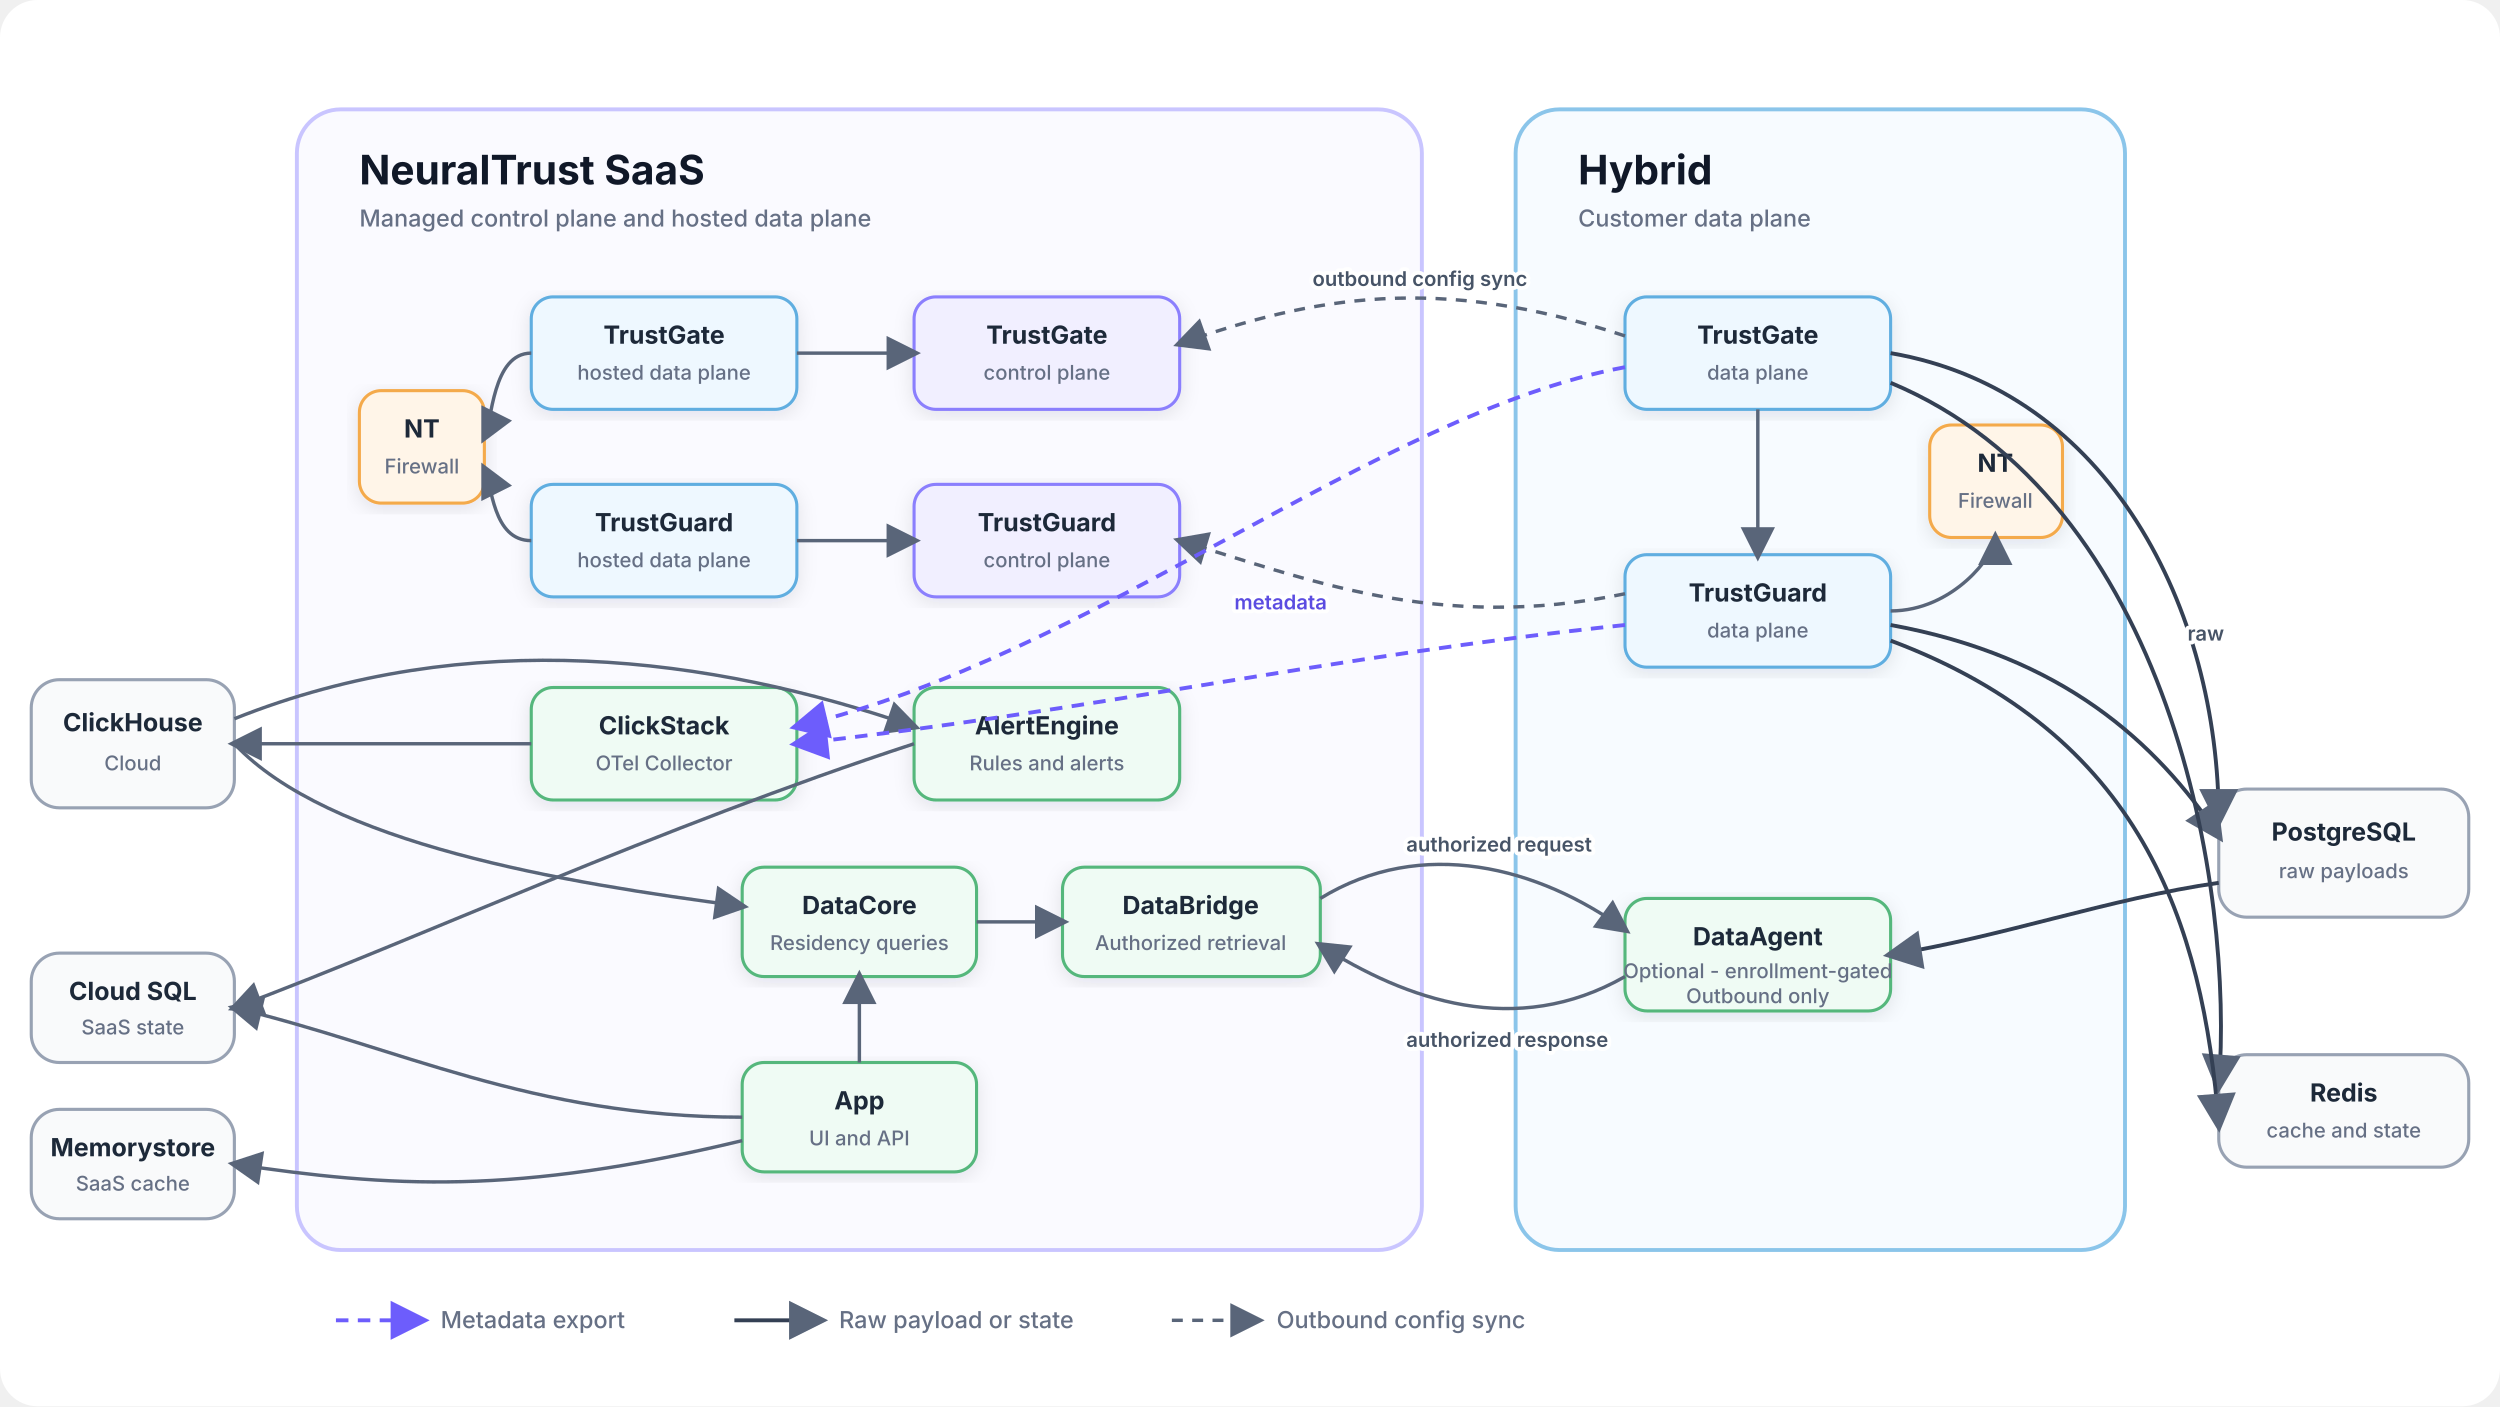
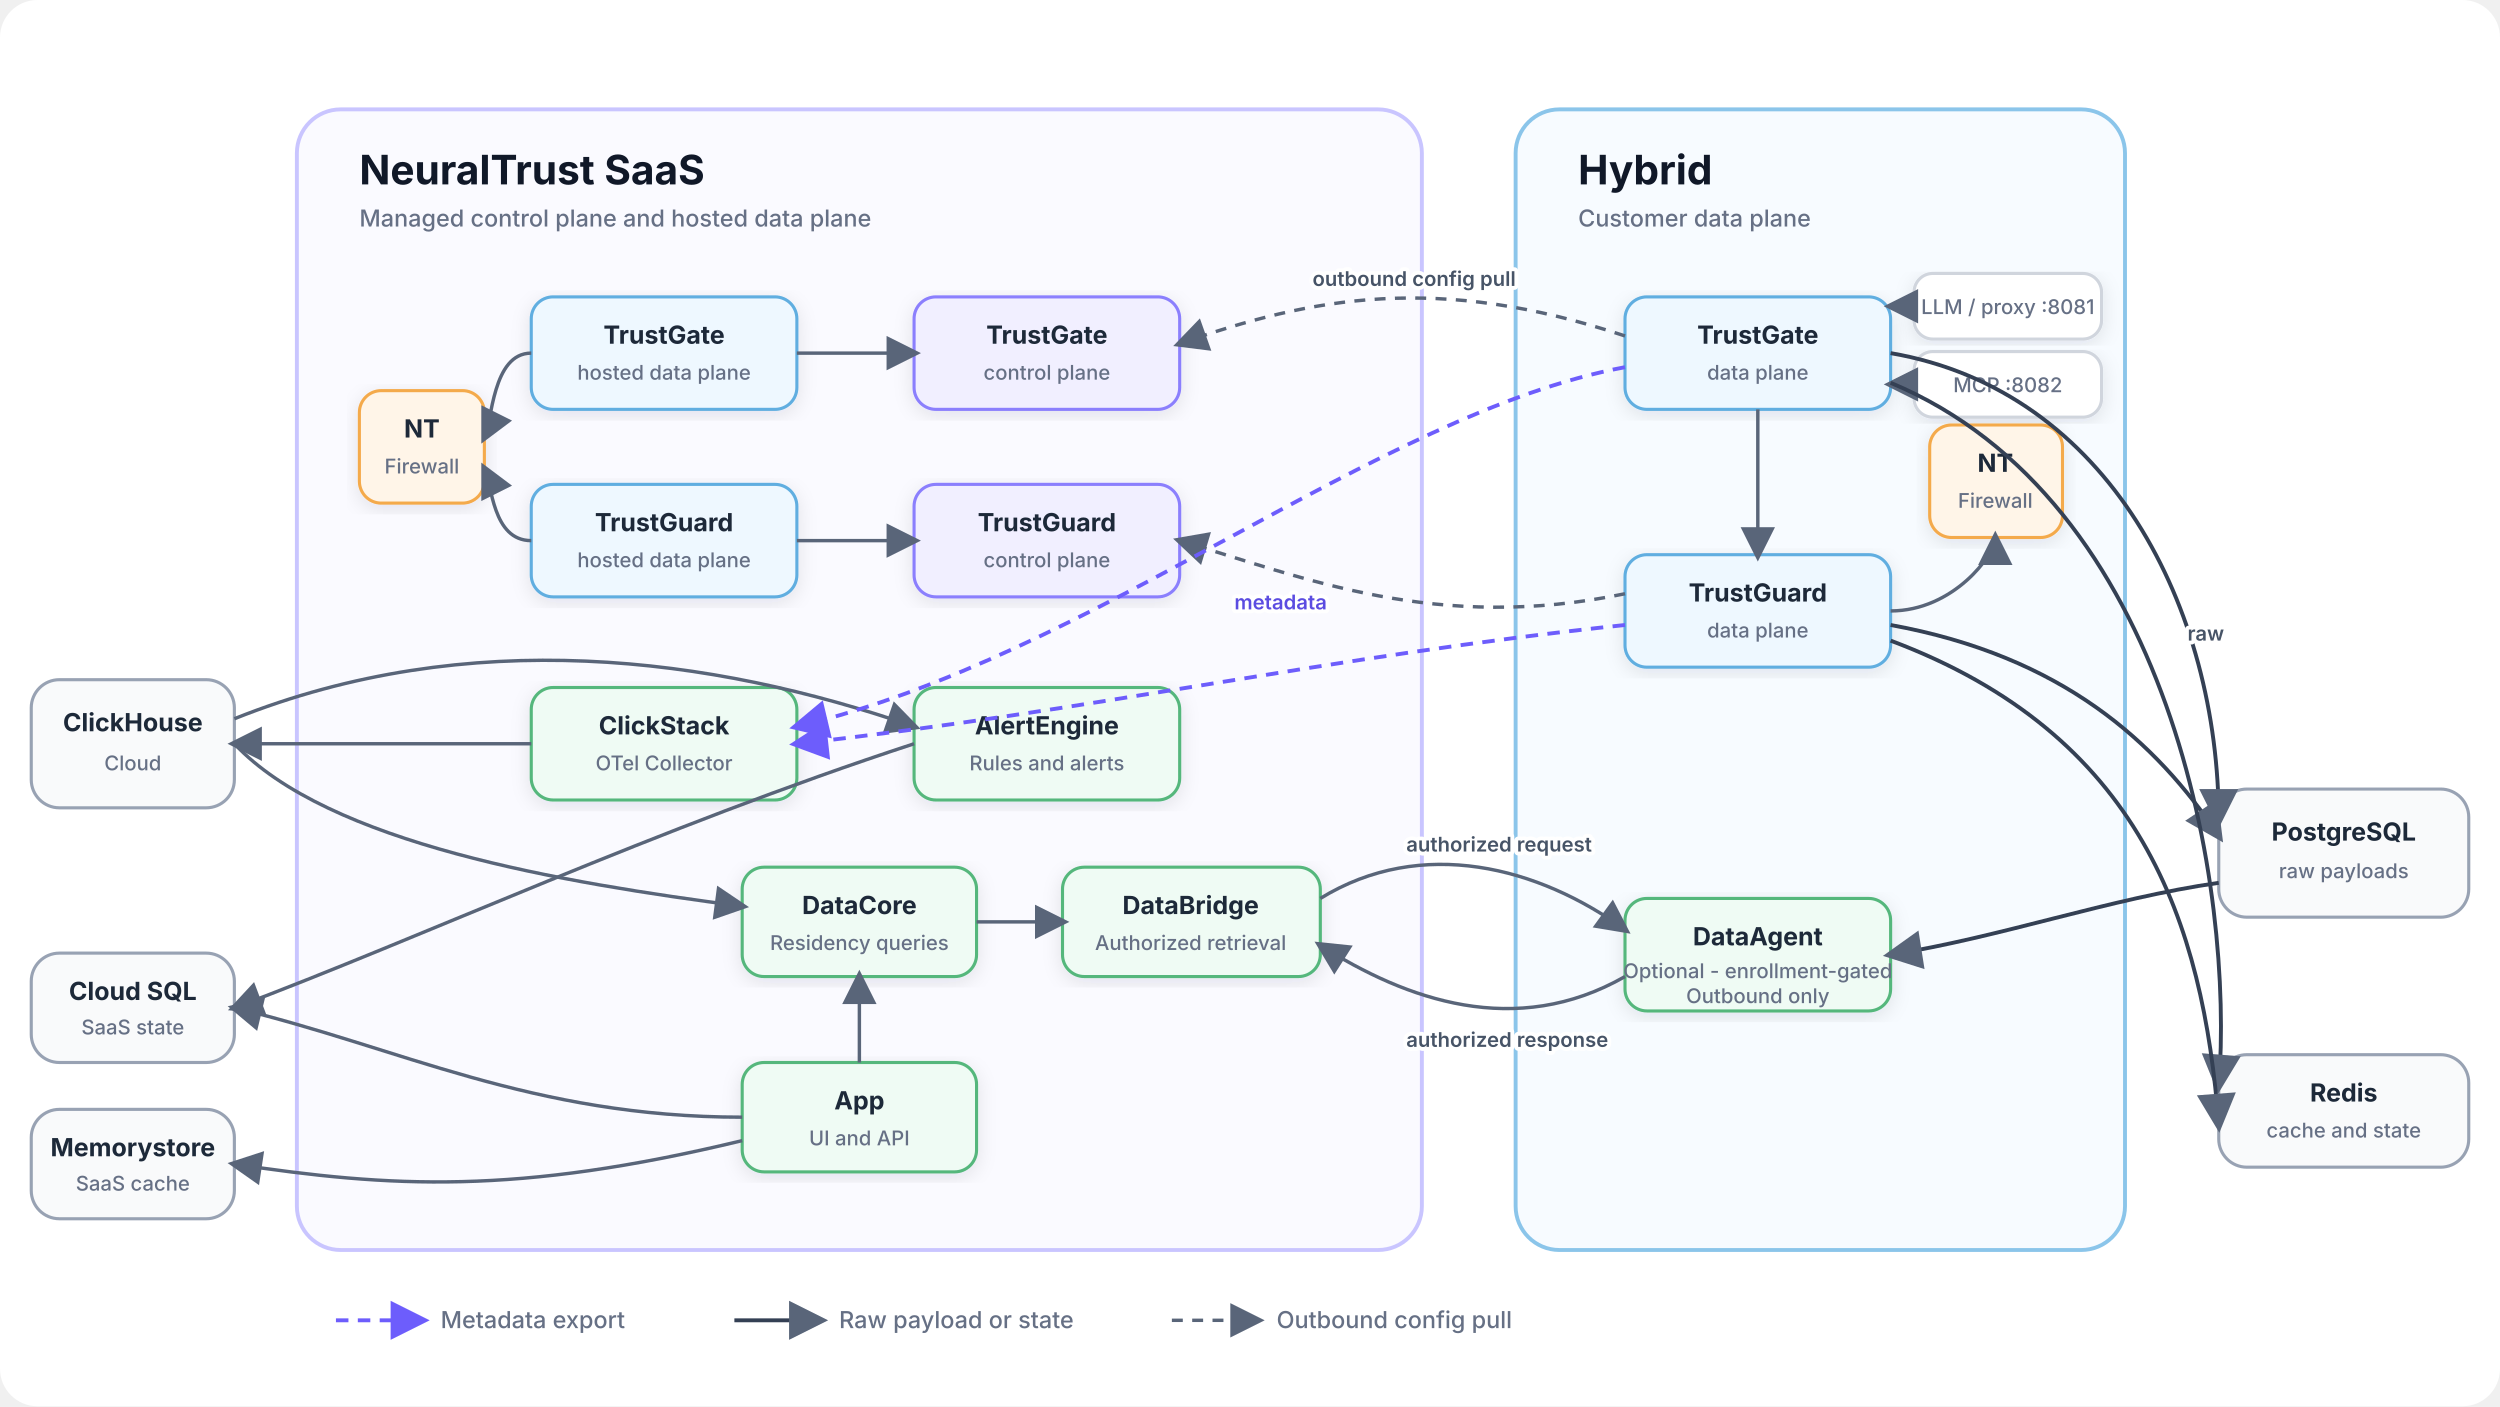
<svg xmlns="http://www.w3.org/2000/svg" width="1600" height="900" viewBox="0 0 1600 900" role="img" aria-labelledby="title description">
  <defs>
    <marker id="arrow" markerWidth="10" markerHeight="10" refX="8" refY="5" orient="auto" markerUnits="strokeWidth">
      <path d="M0,0 L10,5 L0,10 z" fill="#596579" />
    </marker>
    <marker id="arrow-purple" markerWidth="10" markerHeight="10" refX="8" refY="5" orient="auto" markerUnits="strokeWidth">
      <path d="M0,0 L10,5 L0,10 z" fill="#6d5dfc" />
    </marker>
    <filter id="shadow" x="-10%" y="-10%" width="120%" height="120%">
      <feDropShadow dx="0" dy="3" stdDeviation="6" flood-color="#101828" flood-opacity="0.10" />
    </filter>
    <style>
      .boundary { fill: #fafaff; stroke: #c9c5ff; stroke-width: 2.5; }
      .hybrid { fill: #f7fbff; stroke: #8bc5ea; }
      .service { fill: #ffffff; stroke: #d0d5dd; stroke-width: 2; filter: url(#shadow); }
      .control { fill: #f1efff; stroke: #8b7ffd; }
      .data { fill: #eef8ff; stroke: #61aee0; }
      .security { fill: #fff5e8; stroke: #f4aa4c; }
      .platform { fill: #effbf4; stroke: #55b77c; }
      .store { fill: #f9fafb; stroke: #98a2b3; stroke-width: 2; }
      .title { font: 700 26px Inter, Arial, sans-serif; fill: #101828; }
      .subtitle { font: 500 15px Inter, Arial, sans-serif; fill: #667085; }
      .label { font: 650 16px Inter, Arial, sans-serif; fill: #1d2939; text-anchor: middle; }
      .small { font: 500 13px Inter, Arial, sans-serif; fill: #667085; text-anchor: middle; }
      .flow { fill: none; stroke: #596579; stroke-width: 2.2; marker-end: url(#arrow); }
      .metadata { fill: none; stroke: #6d5dfc; stroke-width: 2.5; stroke-dasharray: 8 6; marker-end: url(#arrow-purple); }
      .raw { fill: none; stroke: #344054; stroke-width: 2.5; marker-end: url(#arrow); }
      .flow-label { font: 600 13px Inter, Arial, sans-serif; fill: #475467; paint-order: stroke; stroke: #ffffff; stroke-width: 5; stroke-linejoin: round; }
      .metadata-label { fill: #5b4ce1; }
    </style>
  </defs>
  <rect width="1600" height="900" rx="24" fill="#ffffff" />
  <rect class="boundary" x="190" y="70" width="720" height="730" rx="28" />
  <text class="title" x="230" y="118">NeuralTrust SaaS</text>
  <text class="subtitle" x="230" y="145">Managed control plane and hosted data plane</text>
  <rect class="boundary hybrid" x="970" y="70" width="390" height="730" rx="28" />
  <text class="title" x="1010" y="118">Hybrid</text>
  <text class="subtitle" x="1010" y="145">Customer data plane</text>
  <rect class="service platform" x="475" y="680" width="150" height="70" rx="14" />
  <text class="label" x="550" y="710">App</text>
  <text class="small" x="550" y="733">UI and API</text>
  <rect class="service platform" x="475" y="555" width="150" height="70" rx="14" />
  <text class="label" x="550" y="585">DataCore</text>
  <text class="small" x="550" y="608">Residency queries</text>
  <rect class="service platform" x="680" y="555" width="165" height="70" rx="14" />
  <text class="label" x="762" y="585">DataBridge</text>
  <text class="small" x="762" y="608">Authorized retrieval</text>
  <rect class="service control" x="585" y="190" width="170" height="72" rx="14" />
  <text class="label" x="670" y="220">TrustGate</text>
  <text class="small" x="670" y="243">control plane</text>
  <rect class="service data" x="340" y="190" width="170" height="72" rx="14" />
  <text class="label" x="425" y="220">TrustGate</text>
  <text class="small" x="425" y="243">hosted data plane</text>
  <rect class="service control" x="585" y="310" width="170" height="72" rx="14" />
  <text class="label" x="670" y="340">TrustGuard</text>
  <text class="small" x="670" y="363">control plane</text>
  <rect class="service data" x="340" y="310" width="170" height="72" rx="14" />
  <text class="label" x="425" y="340">TrustGuard</text>
  <text class="small" x="425" y="363">hosted data plane</text>
  <rect class="service security" x="230" y="250" width="80" height="72" rx="14" />
  <text class="label" x="270" y="280">NT</text>
  <text class="small" x="270" y="303">Firewall</text>
  <rect class="service platform" x="340" y="440" width="170" height="72" rx="14" />
  <text class="label" x="425" y="470">ClickStack</text>
  <text class="small" x="425" y="493">OTel Collector</text>
  <rect class="service platform" x="585" y="440" width="170" height="72" rx="14" />
  <text class="label" x="670" y="470">AlertEngine</text>
  <text class="small" x="670" y="493">Rules and alerts</text>
  <rect class="service data" x="1040" y="190" width="170" height="72" rx="14" />
  <text class="label" x="1125" y="220">TrustGate</text>
  <text class="small" x="1125" y="243">data plane</text>
+   <rect class="service" x="1225" y="175" width="120" height="42" rx="12" />
+   <text class="small" x="1285" y="201">LLM / proxy :8081</text>
+   <rect class="service" x="1225" y="225" width="120" height="42" rx="12" />
+   <text class="small" x="1285" y="251">MCP :8082</text>
  <rect class="service data" x="1040" y="355" width="170" height="72" rx="14" />
  <text class="label" x="1125" y="385">TrustGuard</text>
  <text class="small" x="1125" y="408">data plane</text>
  <rect class="service security" x="1235" y="272" width="85" height="72" rx="14" />
  <text class="label" x="1277" y="302">NT</text>
  <text class="small" x="1277" y="325">Firewall</text>
  <rect class="service platform" x="1040" y="575" width="170" height="72" rx="14" />
  <text class="label" x="1125" y="605">DataAgent</text>
  <text class="small" x="1125" y="626">Optional - enrollment-gated</text>
  <text class="small" x="1125" y="642">Outbound only</text>
  <rect class="store" x="20" y="435" width="130" height="82" rx="18" />
  <text class="label" x="85" y="468">ClickHouse</text>
  <text class="small" x="85" y="493">Cloud</text>
  <rect class="store" x="20" y="610" width="130" height="70" rx="18" />
  <text class="label" x="85" y="640">Cloud SQL</text>
  <text class="small" x="85" y="662">SaaS state</text>
  <rect class="store" x="20" y="710" width="130" height="70" rx="18" />
  <text class="label" x="85" y="740">Memorystore</text>
  <text class="small" x="85" y="762">SaaS cache</text>
  <rect class="store" x="1420" y="505" width="160" height="82" rx="18" />
  <text class="label" x="1500" y="538">PostgreSQL</text>
  <text class="small" x="1500" y="562">raw payloads</text>
  <rect class="store" x="1420" y="675" width="160" height="72" rx="18" />
  <text class="label" x="1500" y="705">Redis</text>
  <text class="small" x="1500" y="728">cache and state</text>
  <path class="flow" d="M510 226 H585" />
  <path class="flow" d="M510 346 H585" />
  <path class="flow" d="M340 226 C315 226 315 270 310 280" />
  <path class="flow" d="M340 346 C315 346 315 310 310 300" />
  <path class="flow" d="M550 680 V625" />
  <path class="flow" d="M625 590 H680" />
  <path class="flow" d="M340 476 H150" />
  <path class="flow" d="M150 476 C210 540 360 565 475 580" />
  <path class="flow" d="M150 460 C300 400 455 420 585 465" />
  <path class="flow" d="M585 476 C420 530 270 600 150 645" />
  <path class="flow" d="M475 715 C340 715 255 670 150 645" />
  <path class="flow" d="M475 730 C330 765 250 760 150 745" />
+   <path class="flow" d="M1225 196 H1210" />
+   <path class="flow" d="M1225 246 H1210" />
  <path class="flow" d="M1125 262 V355" />
  <path class="flow" d="M1210 391 C1250 391 1277 355 1277 344" />
  <path class="flow" stroke-dasharray="7 6" d="M1040 215 C920 175 840 190 755 220" />
  <path class="flow" stroke-dasharray="7 6" d="M1040 380 C920 405 835 370 755 346" />
-   <text class="flow-label" x="840" y="183">outbound config sync</text>
+   <text class="flow-label" x="840" y="183">outbound config pull</text>
  <path class="metadata" d="M1040 235 C880 265 700 420 510 465" />
  <path class="metadata" d="M1040 400 C850 420 700 455 510 476" />
  <text class="flow-label metadata-label" x="790" y="390">metadata</text>
  <path class="raw" d="M1210 226 C1350 250 1420 390 1420 525" />
  <path class="raw" d="M1210 400 C1320 420 1380 475 1420 535" />
  <path class="raw" d="M1420 565 C1350 575 1280 600 1210 611" />
  <text class="flow-label" x="1400" y="410">raw</text>
  <path class="raw" d="M1210 245 C1390 320 1430 570 1420 695" />
  <path class="raw" d="M1210 410 C1370 470 1410 590 1420 720" />
  <path class="flow" d="M845 575 C910 535 985 555 1040 595" />
  <path class="flow" d="M1040 625 C970 665 900 640 845 605" />
  <text class="flow-label" x="900" y="545">authorized request</text>
  <text class="flow-label" x="900" y="670">authorized response</text>
  <line x1="215" y1="845" x2="270" y2="845" class="metadata" />
  <text class="subtitle" x="282" y="850">Metadata export</text>
  <line x1="470" y1="845" x2="525" y2="845" class="raw" />
  <text class="subtitle" x="537" y="850">Raw payload or state</text>
  <line x1="750" y1="845" x2="805" y2="845" class="flow" stroke-dasharray="7 6" />
-   <text class="subtitle" x="817" y="850">Outbound config sync</text>
+   <text class="subtitle" x="817" y="850">Outbound config pull</text>
</svg>
